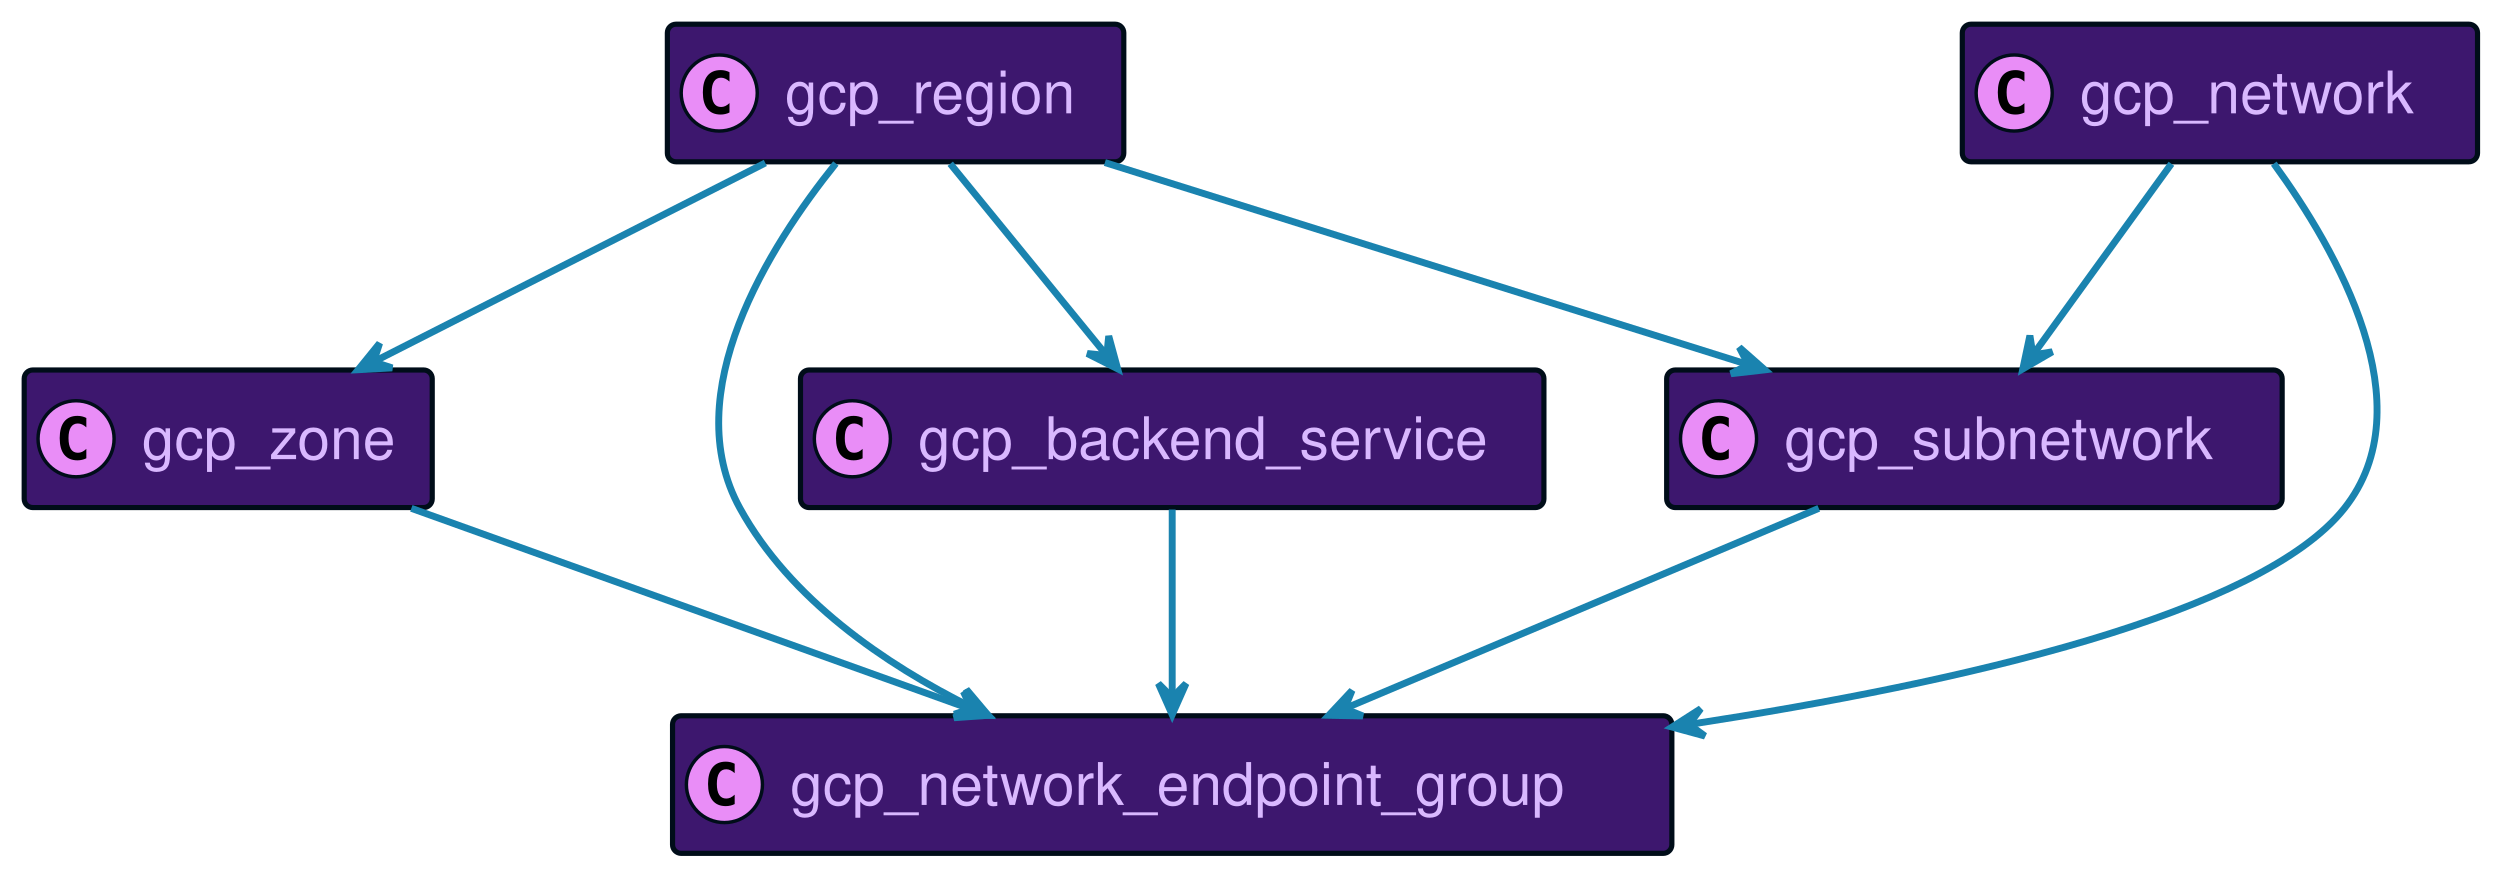
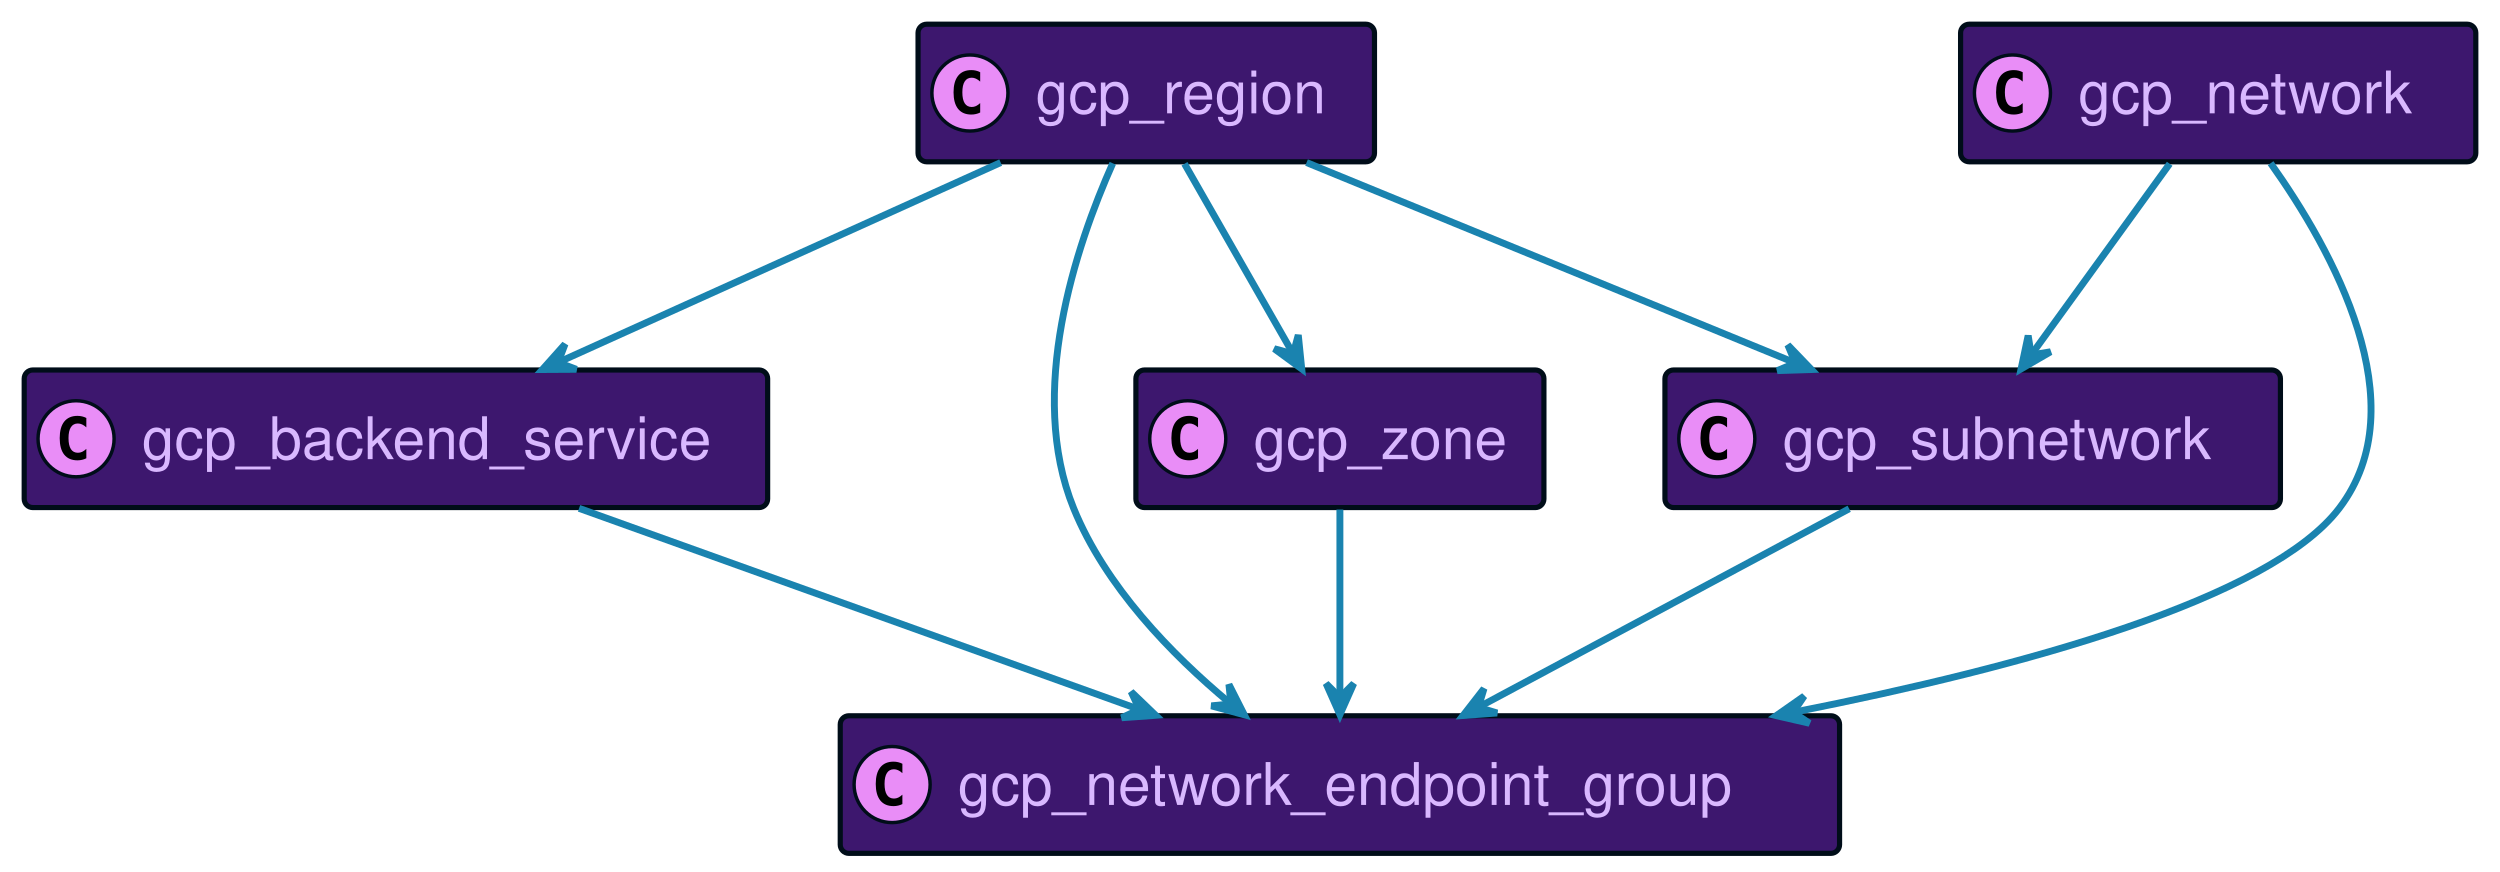
<svg xmlns="http://www.w3.org/2000/svg" xmlns:xlink="http://www.w3.org/1999/xlink" width="723" height="252" preserveAspectRatio="none" style="width:723px;height:252px;background:#00000000">
-   <a xlink:actuate="onRequest" xlink:href="#a" xlink:show="new" xlink:title="#gcp_zone" xlink:type="simple" target="_top">
-     <rect id="a" width="118" height="39.789" x="7" y="107" fill="#3D176E" rx="2.5" ry="2.5" style="stroke:#000d19;stroke-width:1.5" />
+   <a xlink:actuate="onRequest" xlink:href="#a" xlink:show="new" xlink:title="#gcp_region" xlink:type="simple" target="_top">
+     <rect id="a" width="132" height="39.789" x="265.5" y="7" fill="#3D176E" rx="2.5" ry="2.5" style="stroke:#000d19;stroke-width:1.5" />
+     <circle cx="280.5" cy="26.895" r="11" fill="#E98DF7" style="stroke:#000d19;stroke-width:1" />
+     <path d="M283.469 32.535q-.578.297-1.219.438-.64.156-1.344.156-2.5 0-3.828-1.64-1.312-1.657-1.312-4.782t1.312-4.781q1.328-1.656 3.828-1.656.703 0 1.344.156.656.156 1.219.453v2.719q-.625-.578-1.219-.844-.594-.281-1.219-.281-1.344 0-2.031 1.078-.688 1.062-.688 3.156 0 2.094.688 3.172.688 1.062 2.031 1.062.625 0 1.219-.265.594-.281 1.219-.86v2.72Z" />
+     <text x="299.5" y="32.78" fill="#D9B8FF" font-family="Helvetica" font-size="17" textLength="90">gcp_region</text>
+   </a>
+   <a xlink:actuate="onRequest" xlink:href="#b" xlink:show="new" xlink:title="#gcp_backend_service" xlink:type="simple" target="_top">
+     <rect id="b" width="215" height="39.789" x="7" y="107" fill="#3D176E" rx="2.5" ry="2.5" style="stroke:#000d19;stroke-width:1.5" />
    <circle cx="22" cy="126.894" r="11" fill="#E98DF7" style="stroke:#000d19;stroke-width:1" />
    <path d="M24.969 132.535q-.578.297-1.219.438-.64.156-1.344.156-2.5 0-3.828-1.64-1.312-1.657-1.312-4.782t1.312-4.781q1.328-1.657 3.828-1.657.703 0 1.344.157.656.156 1.219.453v2.719q-.625-.579-1.219-.844-.594-.281-1.219-.281-1.343 0-2.031 1.078-.688 1.062-.688 3.156 0 2.094.688 3.172.688 1.062 2.031 1.062.625 0 1.219-.265.594-.281 1.219-.86v2.72Z" />
-     <text x="41" y="132.78" fill="#D9B8FF" font-family="Helvetica" font-size="17" textLength="76">gcp_zone</text>
+     <text x="41" y="132.78" fill="#D9B8FF" font-family="Helvetica" font-size="17" textLength="173">gcp_backend_service</text>
  </a>
-   <a xlink:actuate="onRequest" xlink:href="#b" xlink:show="new" xlink:title="#gcp_network_endpoint_group" xlink:type="simple" target="_top">
-     <rect id="b" width="289" height="39.789" x="194.5" y="207" fill="#3D176E" rx="2.5" ry="2.5" style="stroke:#000d19;stroke-width:1.5" />
-     <circle cx="209.5" cy="226.894" r="11" fill="#E98DF7" style="stroke:#000d19;stroke-width:1" />
-     <path d="M212.469 232.535q-.578.297-1.219.438-.64.156-1.344.156-2.5 0-3.828-1.64-1.312-1.657-1.312-4.782t1.312-4.781q1.328-1.656 3.828-1.656.703 0 1.344.156.656.156 1.219.453v2.719q-.625-.579-1.219-.844-.594-.281-1.219-.281-1.344 0-2.031 1.078-.688 1.062-.688 3.156 0 2.094.688 3.172.688 1.062 2.031 1.062.625 0 1.219-.265.594-.281 1.219-.86v2.72Z" />
-     <text x="228.5" y="232.78" fill="#D9B8FF" font-family="Helvetica" font-size="17" textLength="247">gcp_network_endpoint_group</text>
+   <a xlink:actuate="onRequest" xlink:href="#c" xlink:show="new" xlink:title="#gcp_network_endpoint_group" xlink:type="simple" target="_top">
+     <rect id="c" width="289" height="39.789" x="243" y="207" fill="#3D176E" rx="2.5" ry="2.5" style="stroke:#000d19;stroke-width:1.5" />
+     <circle cx="258" cy="226.894" r="11" fill="#E98DF7" style="stroke:#000d19;stroke-width:1" />
+     <path d="M260.969 232.535q-.578.297-1.219.438-.64.156-1.344.156-2.5 0-3.828-1.64-1.312-1.657-1.312-4.782t1.312-4.781q1.328-1.656 3.828-1.656.703 0 1.344.156.656.156 1.219.453v2.719q-.625-.579-1.219-.844-.594-.281-1.219-.281-1.344 0-2.031 1.078-.688 1.062-.688 3.156 0 2.094.688 3.172.688 1.062 2.031 1.062.625 0 1.219-.265.594-.281 1.219-.86v2.72Z" />
+     <text x="277" y="232.78" fill="#D9B8FF" font-family="Helvetica" font-size="17" textLength="247">gcp_network_endpoint_group</text>
  </a>
-   <a xlink:actuate="onRequest" xlink:href="#c" xlink:show="new" xlink:title="#gcp_backend_service" xlink:type="simple" target="_top">
-     <rect id="c" width="215" height="39.789" x="231.5" y="107" fill="#3D176E" rx="2.5" ry="2.5" style="stroke:#000d19;stroke-width:1.5" />
-     <circle cx="246.5" cy="126.894" r="11" fill="#E98DF7" style="stroke:#000d19;stroke-width:1" />
-     <path d="M249.469 132.535q-.578.297-1.219.438-.64.156-1.344.156-2.5 0-3.828-1.64-1.312-1.657-1.312-4.782t1.312-4.781q1.328-1.657 3.828-1.657.703 0 1.344.157.656.156 1.219.453v2.719q-.625-.579-1.219-.844-.594-.281-1.219-.281-1.344 0-2.031 1.078-.688 1.062-.688 3.156 0 2.094.688 3.172.688 1.062 2.031 1.062.625 0 1.219-.265.594-.281 1.219-.86v2.72Z" />
-     <text x="265.5" y="132.78" fill="#D9B8FF" font-family="Helvetica" font-size="17" textLength="173">gcp_backend_service</text>
-   </a>
-   <a xlink:actuate="onRequest" xlink:href="#d" xlink:show="new" xlink:title="#gcp_region" xlink:type="simple" target="_top">
-     <rect id="d" width="132" height="39.789" x="193" y="7" fill="#3D176E" rx="2.5" ry="2.5" style="stroke:#000d19;stroke-width:1.5" />
-     <circle cx="208" cy="26.895" r="11" fill="#E98DF7" style="stroke:#000d19;stroke-width:1" />
-     <path d="M210.969 32.535q-.578.297-1.219.438-.64.156-1.344.156-2.5 0-3.828-1.64-1.312-1.657-1.312-4.782t1.312-4.781q1.328-1.656 3.828-1.656.703 0 1.344.156.656.156 1.219.453v2.719q-.625-.578-1.219-.844-.594-.281-1.219-.281-1.344 0-2.031 1.078-.688 1.062-.688 3.156 0 2.094.688 3.172.688 1.062 2.031 1.062.625 0 1.219-.265.594-.281 1.219-.86v2.72Z" />
-     <text x="227" y="32.78" fill="#D9B8FF" font-family="Helvetica" font-size="17" textLength="90">gcp_region</text>
+   <a xlink:actuate="onRequest" xlink:href="#d" xlink:show="new" xlink:title="#gcp_zone" xlink:type="simple" target="_top">
+     <rect id="d" width="118" height="39.789" x="328.5" y="107" fill="#3D176E" rx="2.5" ry="2.5" style="stroke:#000d19;stroke-width:1.5" />
+     <circle cx="343.5" cy="126.894" r="11" fill="#E98DF7" style="stroke:#000d19;stroke-width:1" />
+     <path d="M346.469 132.535q-.578.297-1.219.438-.64.156-1.344.156-2.5 0-3.828-1.64-1.312-1.657-1.312-4.782t1.312-4.781q1.328-1.657 3.828-1.657.703 0 1.344.157.656.156 1.219.453v2.719q-.625-.579-1.219-.844-.594-.281-1.219-.281-1.344 0-2.031 1.078-.688 1.062-.688 3.156 0 2.094.688 3.172.688 1.062 2.031 1.062.625 0 1.219-.265.594-.281 1.219-.86v2.72Z" />
+     <text x="362.5" y="132.78" fill="#D9B8FF" font-family="Helvetica" font-size="17" textLength="76">gcp_zone</text>
  </a>
  <a xlink:actuate="onRequest" xlink:href="#e" xlink:show="new" xlink:title="#gcp_subnetwork" xlink:type="simple" target="_top">
-     <rect id="e" width="178" height="39.789" x="482" y="107" fill="#3D176E" rx="2.5" ry="2.5" style="stroke:#000d19;stroke-width:1.5" />
-     <circle cx="497" cy="126.894" r="11" fill="#E98DF7" style="stroke:#000d19;stroke-width:1" />
-     <path d="M499.969 132.535q-.578.297-1.219.438-.64.156-1.344.156-2.5 0-3.828-1.64-1.312-1.657-1.312-4.782t1.312-4.781q1.328-1.657 3.828-1.657.703 0 1.344.157.656.156 1.219.453v2.719q-.625-.579-1.219-.844-.594-.281-1.219-.281-1.344 0-2.031 1.078-.688 1.062-.688 3.156 0 2.094.688 3.172.688 1.062 2.031 1.062.625 0 1.219-.265.594-.281 1.219-.86v2.72Z" />
-     <text x="516" y="132.78" fill="#D9B8FF" font-family="Helvetica" font-size="17" textLength="136">gcp_subnetwork</text>
+     <rect id="e" width="178" height="39.789" x="481.5" y="107" fill="#3D176E" rx="2.5" ry="2.5" style="stroke:#000d19;stroke-width:1.5" />
+     <circle cx="496.5" cy="126.894" r="11" fill="#E98DF7" style="stroke:#000d19;stroke-width:1" />
+     <path d="M499.469 132.535q-.578.297-1.219.438-.64.156-1.344.156-2.5 0-3.828-1.64-1.312-1.657-1.312-4.782t1.312-4.781q1.328-1.657 3.828-1.657.703 0 1.344.157.656.156 1.219.453v2.719q-.625-.579-1.219-.844-.594-.281-1.219-.281-1.344 0-2.031 1.078-.688 1.062-.688 3.156 0 2.094.688 3.172.688 1.062 2.031 1.062.625 0 1.219-.265.594-.281 1.219-.86v2.72Z" />
+     <text x="515.5" y="132.78" fill="#D9B8FF" font-family="Helvetica" font-size="17" textLength="136">gcp_subnetwork</text>
  </a>
  <a xlink:actuate="onRequest" xlink:href="#f" xlink:show="new" xlink:title="#gcp_network" xlink:type="simple" target="_top">
-     <rect id="f" width="149" height="39.789" x="567.5" y="7" fill="#3D176E" rx="2.5" ry="2.5" style="stroke:#000d19;stroke-width:1.5" />
-     <circle cx="582.5" cy="26.895" r="11" fill="#E98DF7" style="stroke:#000d19;stroke-width:1" />
-     <path d="M585.469 32.535q-.578.297-1.219.438-.64.156-1.344.156-2.5 0-3.828-1.64-1.312-1.657-1.312-4.782t1.312-4.781q1.328-1.656 3.828-1.656.703 0 1.344.156.656.156 1.219.453v2.719q-.625-.578-1.219-.844-.594-.281-1.219-.281-1.343 0-2.031 1.078-.688 1.062-.688 3.156 0 2.094.688 3.172.688 1.062 2.031 1.062.625 0 1.219-.265.594-.281 1.219-.86v2.72Z" />
-     <text x="601.5" y="32.78" fill="#D9B8FF" font-family="Helvetica" font-size="17" textLength="107">gcp_network</text>
+     <rect id="f" width="149" height="39.789" x="567" y="7" fill="#3D176E" rx="2.5" ry="2.5" style="stroke:#000d19;stroke-width:1.5" />
+     <circle cx="582" cy="26.895" r="11" fill="#E98DF7" style="stroke:#000d19;stroke-width:1" />
+     <path d="M584.969 32.535q-.578.297-1.219.438-.64.156-1.344.156-2.5 0-3.828-1.64-1.312-1.657-1.312-4.782t1.312-4.781q1.328-1.656 3.828-1.656.703 0 1.344.156.656.156 1.219.453v2.719q-.625-.578-1.219-.844-.594-.281-1.219-.281-1.343 0-2.031 1.078-.688 1.062-.688 3.156 0 2.094.688 3.172.688 1.062 2.031 1.062.625 0 1.219-.265.594-.281 1.219-.86v2.72Z" />
+     <text x="601" y="32.78" fill="#D9B8FF" font-family="Helvetica" font-size="17" textLength="107">gcp_network</text>
  </a>
-   <path fill="none" d="M118.96 147.01c46.47 16.68 113.94 40.9 161.89 58.12" style="stroke:#1a83af;stroke-width:2" />
-   <path fill="#1A83AF" d="m285.72 206.87-7.103-6.823 2.401 5.122-5.122 2.401 9.824-.7z" style="stroke:#1a83af;stroke-width:2" />
-   <path fill="none" d="M339 147.36v54.3" style="stroke:#1a83af;stroke-width:2" />
-   <path fill="#1A83AF" d="m339 206.68 4-9-4 4-4-4 4 9z" style="stroke:#1a83af;stroke-width:2" />
-   <path fill="none" d="M241.72 47.28C222.28 71.45 195.67 113.73 214 147c14.46 26.25 41.73 44.98 67.11 57.6" style="stroke:#1a83af;stroke-width:2" />
-   <path fill="#1A83AF" d="m285.82 206.89-6.348-7.53 1.85 5.345-5.345 1.85 9.843.335z" style="stroke:#1a83af;stroke-width:2" />
-   <path fill="none" d="M274.81 47.36c12.92 15.84 31.26 38.3 45.02 55.16" style="stroke:#1a83af;stroke-width:2" />
-   <path fill="#1A83AF" d="m323.23 106.68-2.588-9.503-.572 5.628-5.628-.572 8.788 4.447z" style="stroke:#1a83af;stroke-width:2" />
-   <path fill="none" d="M221.33 47.13c-32.55 16.52-79.53 40.38-113.29 57.52" style="stroke:#1a83af;stroke-width:2" />
-   <path fill="#1A83AF" d="m103.58 106.92 9.835-.523-5.38-1.747 1.748-5.38-6.203 7.65z" style="stroke:#1a83af;stroke-width:2" />
-   <path fill="none" d="M319.53 47.01c53.41 16.78 131.08 41.18 185.94 58.41" style="stroke:#1a83af;stroke-width:2" />
-   <path fill="#1A83AF" d="m510.38 106.96-7.386-6.515 2.616 5.016-5.015 2.616 9.785-1.117z" style="stroke:#1a83af;stroke-width:2" />
-   <path fill="none" d="M525.99 147.01c-39.25 16.58-96.13 40.61-136.83 57.8" style="stroke:#1a83af;stroke-width:2" />
-   <path fill="#1A83AF" d="m384.28 206.87 9.847.183-5.241-2.128 2.128-5.242-6.734 7.187z" style="stroke:#1a83af;stroke-width:2" />
-   <path fill="none" d="M657.58 47.32c18.46 25.35 43.9 70.09 20.42 99.68-24.22 30.51-110.02 50.33-189.23 62.48" style="stroke:#1a83af;stroke-width:2" />
-   <path fill="#1A83AF" d="m483.56 210.27 9.502 2.591-4.56-3.348 3.349-4.56-8.291 5.317z" style="stroke:#1a83af;stroke-width:2" />
-   <path fill="none" d="M627.97 47.36c-11.47 15.84-27.74 38.3-39.96 55.16" style="stroke:#1a83af;stroke-width:2" />
-   <path fill="#1A83AF" d="m585 106.68 8.522-4.937-5.586.89-.89-5.587L585 106.68z" style="stroke:#1a83af;stroke-width:2" />
+   <path fill="none" d="M289.4 47.01c-36.71 16.58-89.91 40.61-127.98 57.8" style="stroke:#1a83af;stroke-width:2" />
+   <path fill="#1A83AF" d="m156.85 106.87 9.849-.057-5.292-2 2-5.292-6.557 7.349z" style="stroke:#1a83af;stroke-width:2" />
+   <path fill="none" d="M321.81 47.23c-10.75 24.12-24.9 66.35-11.31 99.77 9.18 22.57 28.25 42.22 45.12 56.27" style="stroke:#1a83af;stroke-width:2" />
+   <path fill="#1A83AF" d="m359.85 206.72-4.447-8.788.572 5.628-5.628.572 9.503 2.588z" style="stroke:#1a83af;stroke-width:2" />
+   <path fill="none" d="M342.56 47.36c8.98 15.71 21.67 37.92 31.28 54.73" style="stroke:#1a83af;stroke-width:2" />
+   <path fill="#1A83AF" d="m376.46 106.68-1-9.798-1.484 5.459-5.458-1.485 7.942 5.824z" style="stroke:#1a83af;stroke-width:2" />
+   <path fill="none" d="M377.86 47.01c40.52 16.62 99.27 40.71 141.22 57.91" style="stroke:#1a83af;stroke-width:2" />
+   <path fill="#1A83AF" d="m523.86 106.87-6.826-7.1 2.196 5.214-5.214 2.195 9.844-.309z" style="stroke:#1a83af;stroke-width:2" />
+   <path fill="none" d="M167.46 147.01c46.47 16.68 113.94 40.9 161.89 58.12" style="stroke:#1a83af;stroke-width:2" />
+   <path fill="#1A83AF" d="m334.22 206.87-7.103-6.823 2.401 5.122-5.122 2.401 9.824-.7z" style="stroke:#1a83af;stroke-width:2" />
+   <path fill="none" d="M387.5 147.36v54.3" style="stroke:#1a83af;stroke-width:2" />
+   <path fill="#1A83AF" d="m387.5 206.68 4-9-4 4-4-4 4 9z" style="stroke:#1a83af;stroke-width:2" />
+   <path fill="none" d="M534.78 147.13c-30.73 16.46-75.04 40.19-107.03 57.31" style="stroke:#1a83af;stroke-width:2" />
+   <path fill="#1A83AF" d="m423.13 206.92 9.822-.724-5.415-1.637 1.637-5.415-6.044 7.776z" style="stroke:#1a83af;stroke-width:2" />
+   <path fill="none" d="M656.66 47.2c17.95 25.23 42.71 69.84 19.84 99.8-19.99 26.19-90.99 45.81-157.6 58.94" style="stroke:#1a83af;stroke-width:2" />
+   <path fill="#1A83AF" d="m513.7 206.96 9.599 2.206-4.691-3.162 3.161-4.69-8.069 5.646z" style="stroke:#1a83af;stroke-width:2" />
+   <path fill="none" d="M627.47 47.36c-11.47 15.84-27.74 38.3-39.96 55.16" style="stroke:#1a83af;stroke-width:2" />
+   <path fill="#1A83AF" d="m584.5 106.68 8.522-4.937-5.586.89-.89-5.587-2.046 9.634z" style="stroke:#1a83af;stroke-width:2" />
</svg>
